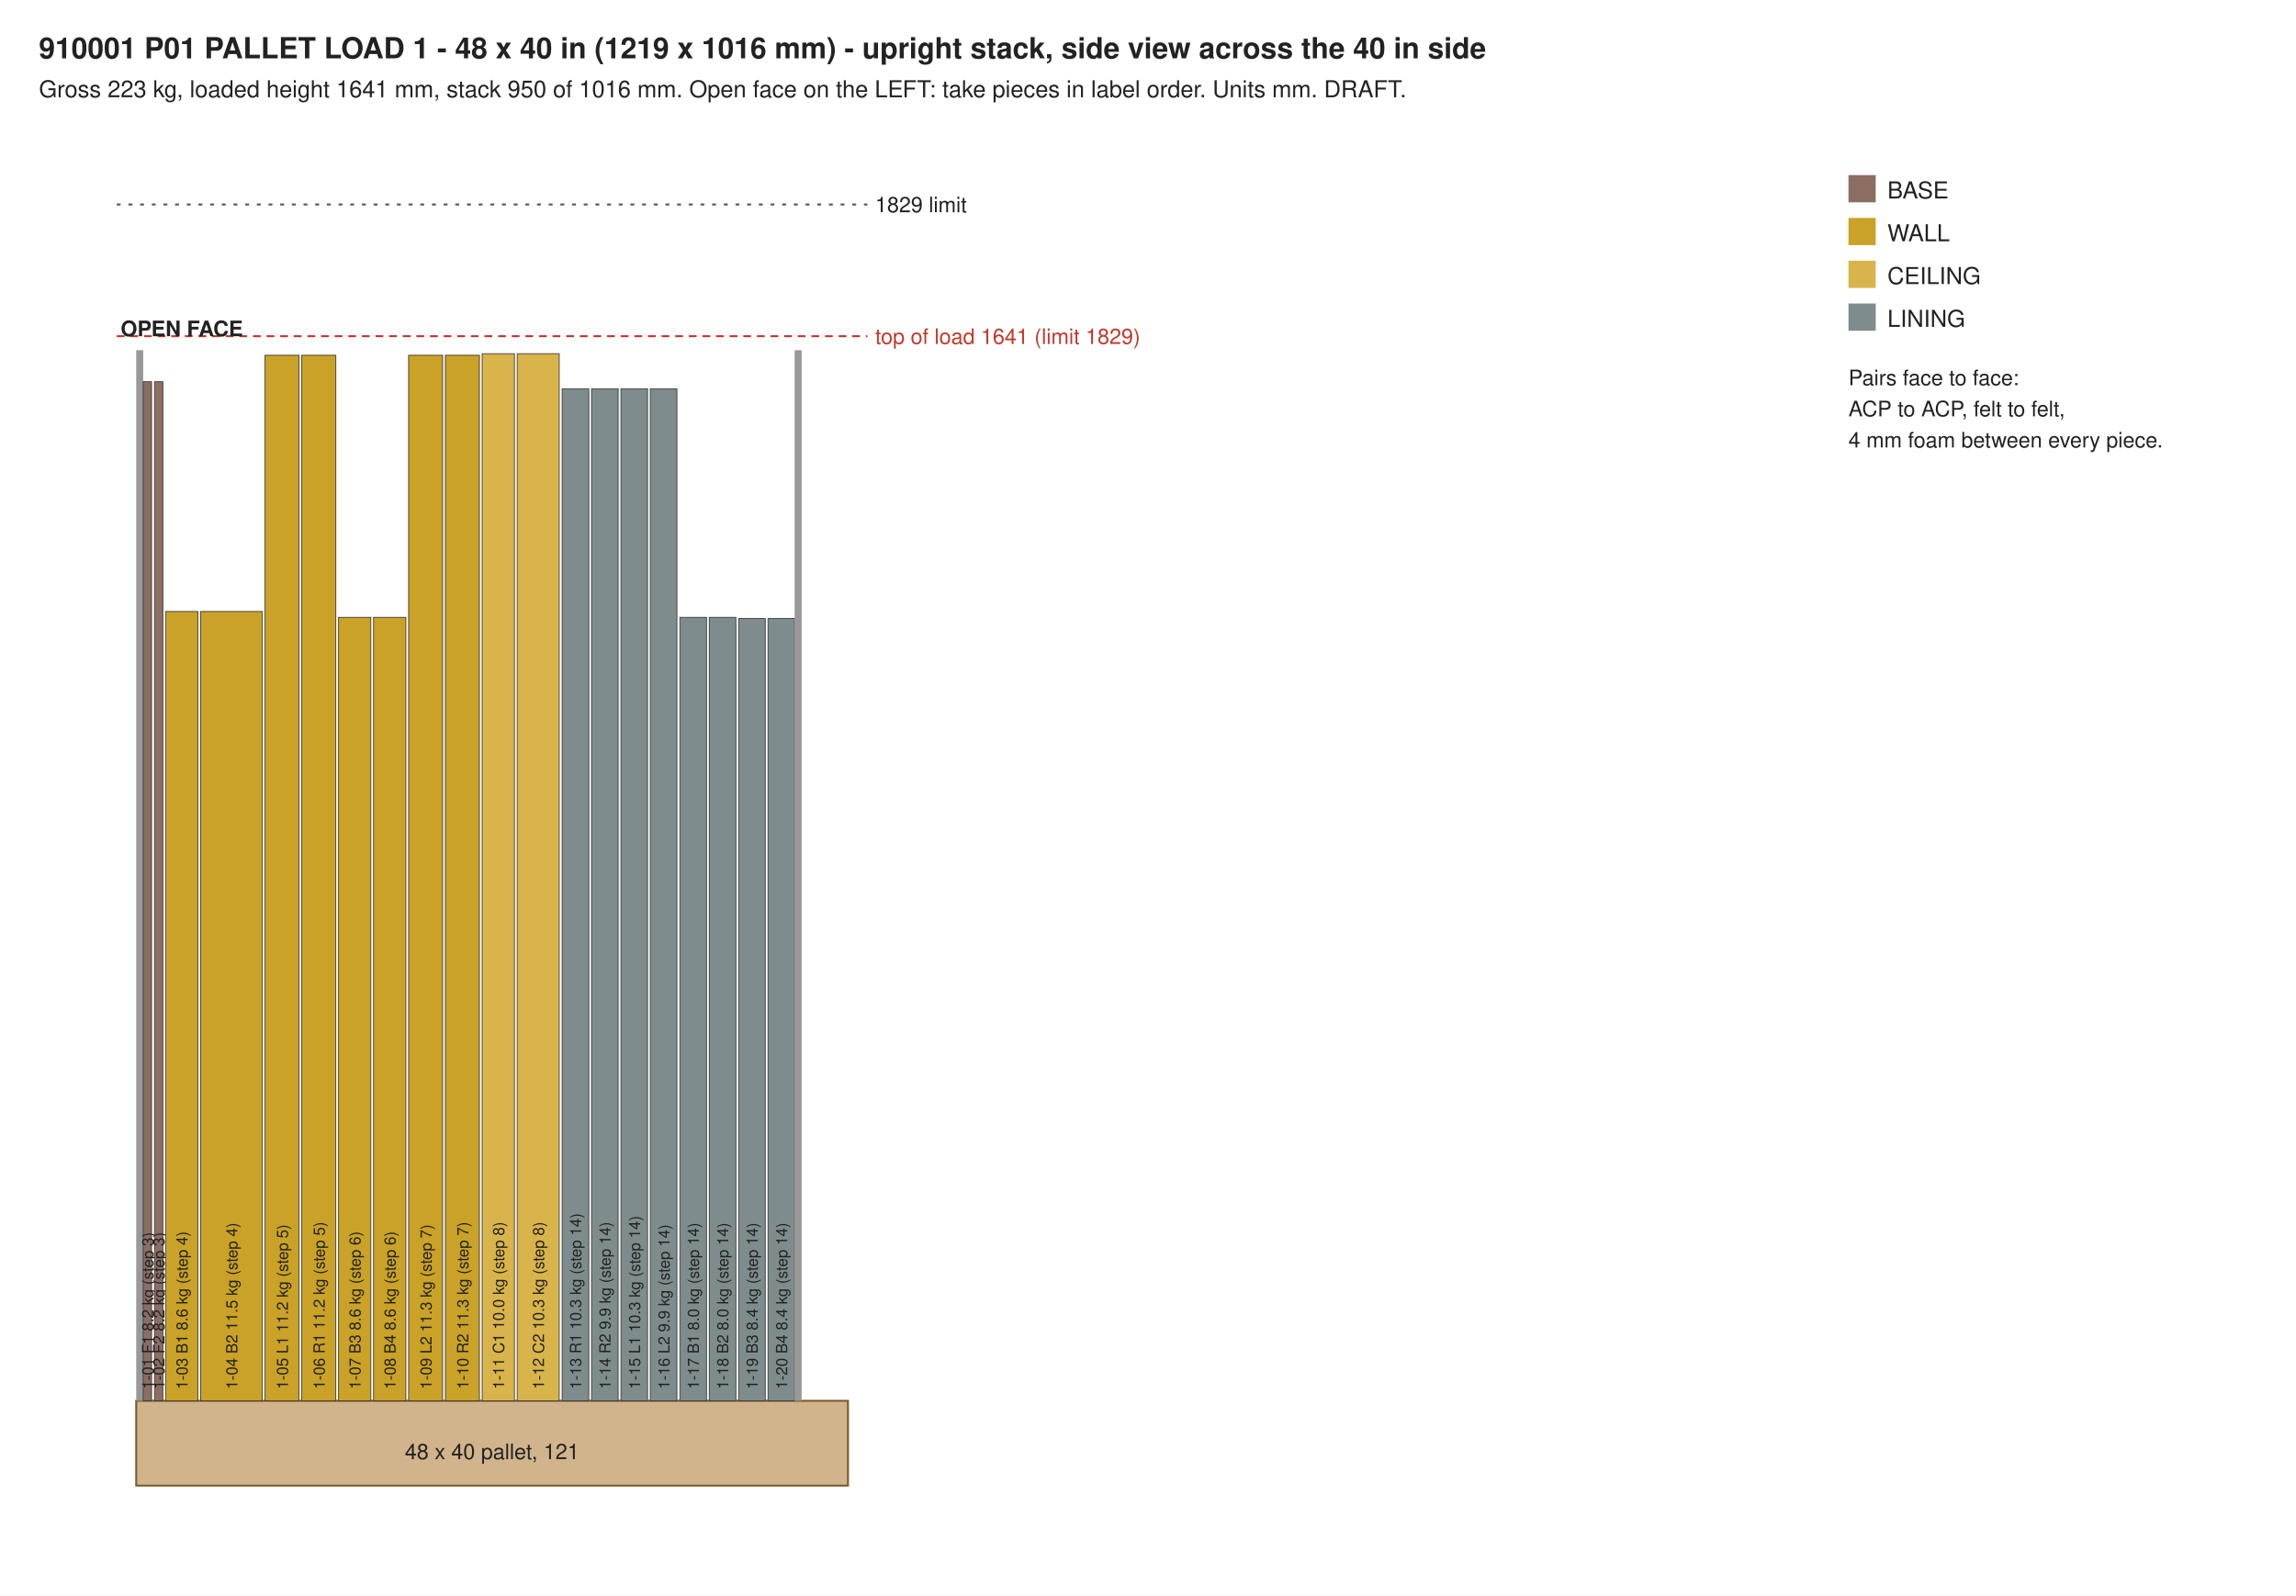
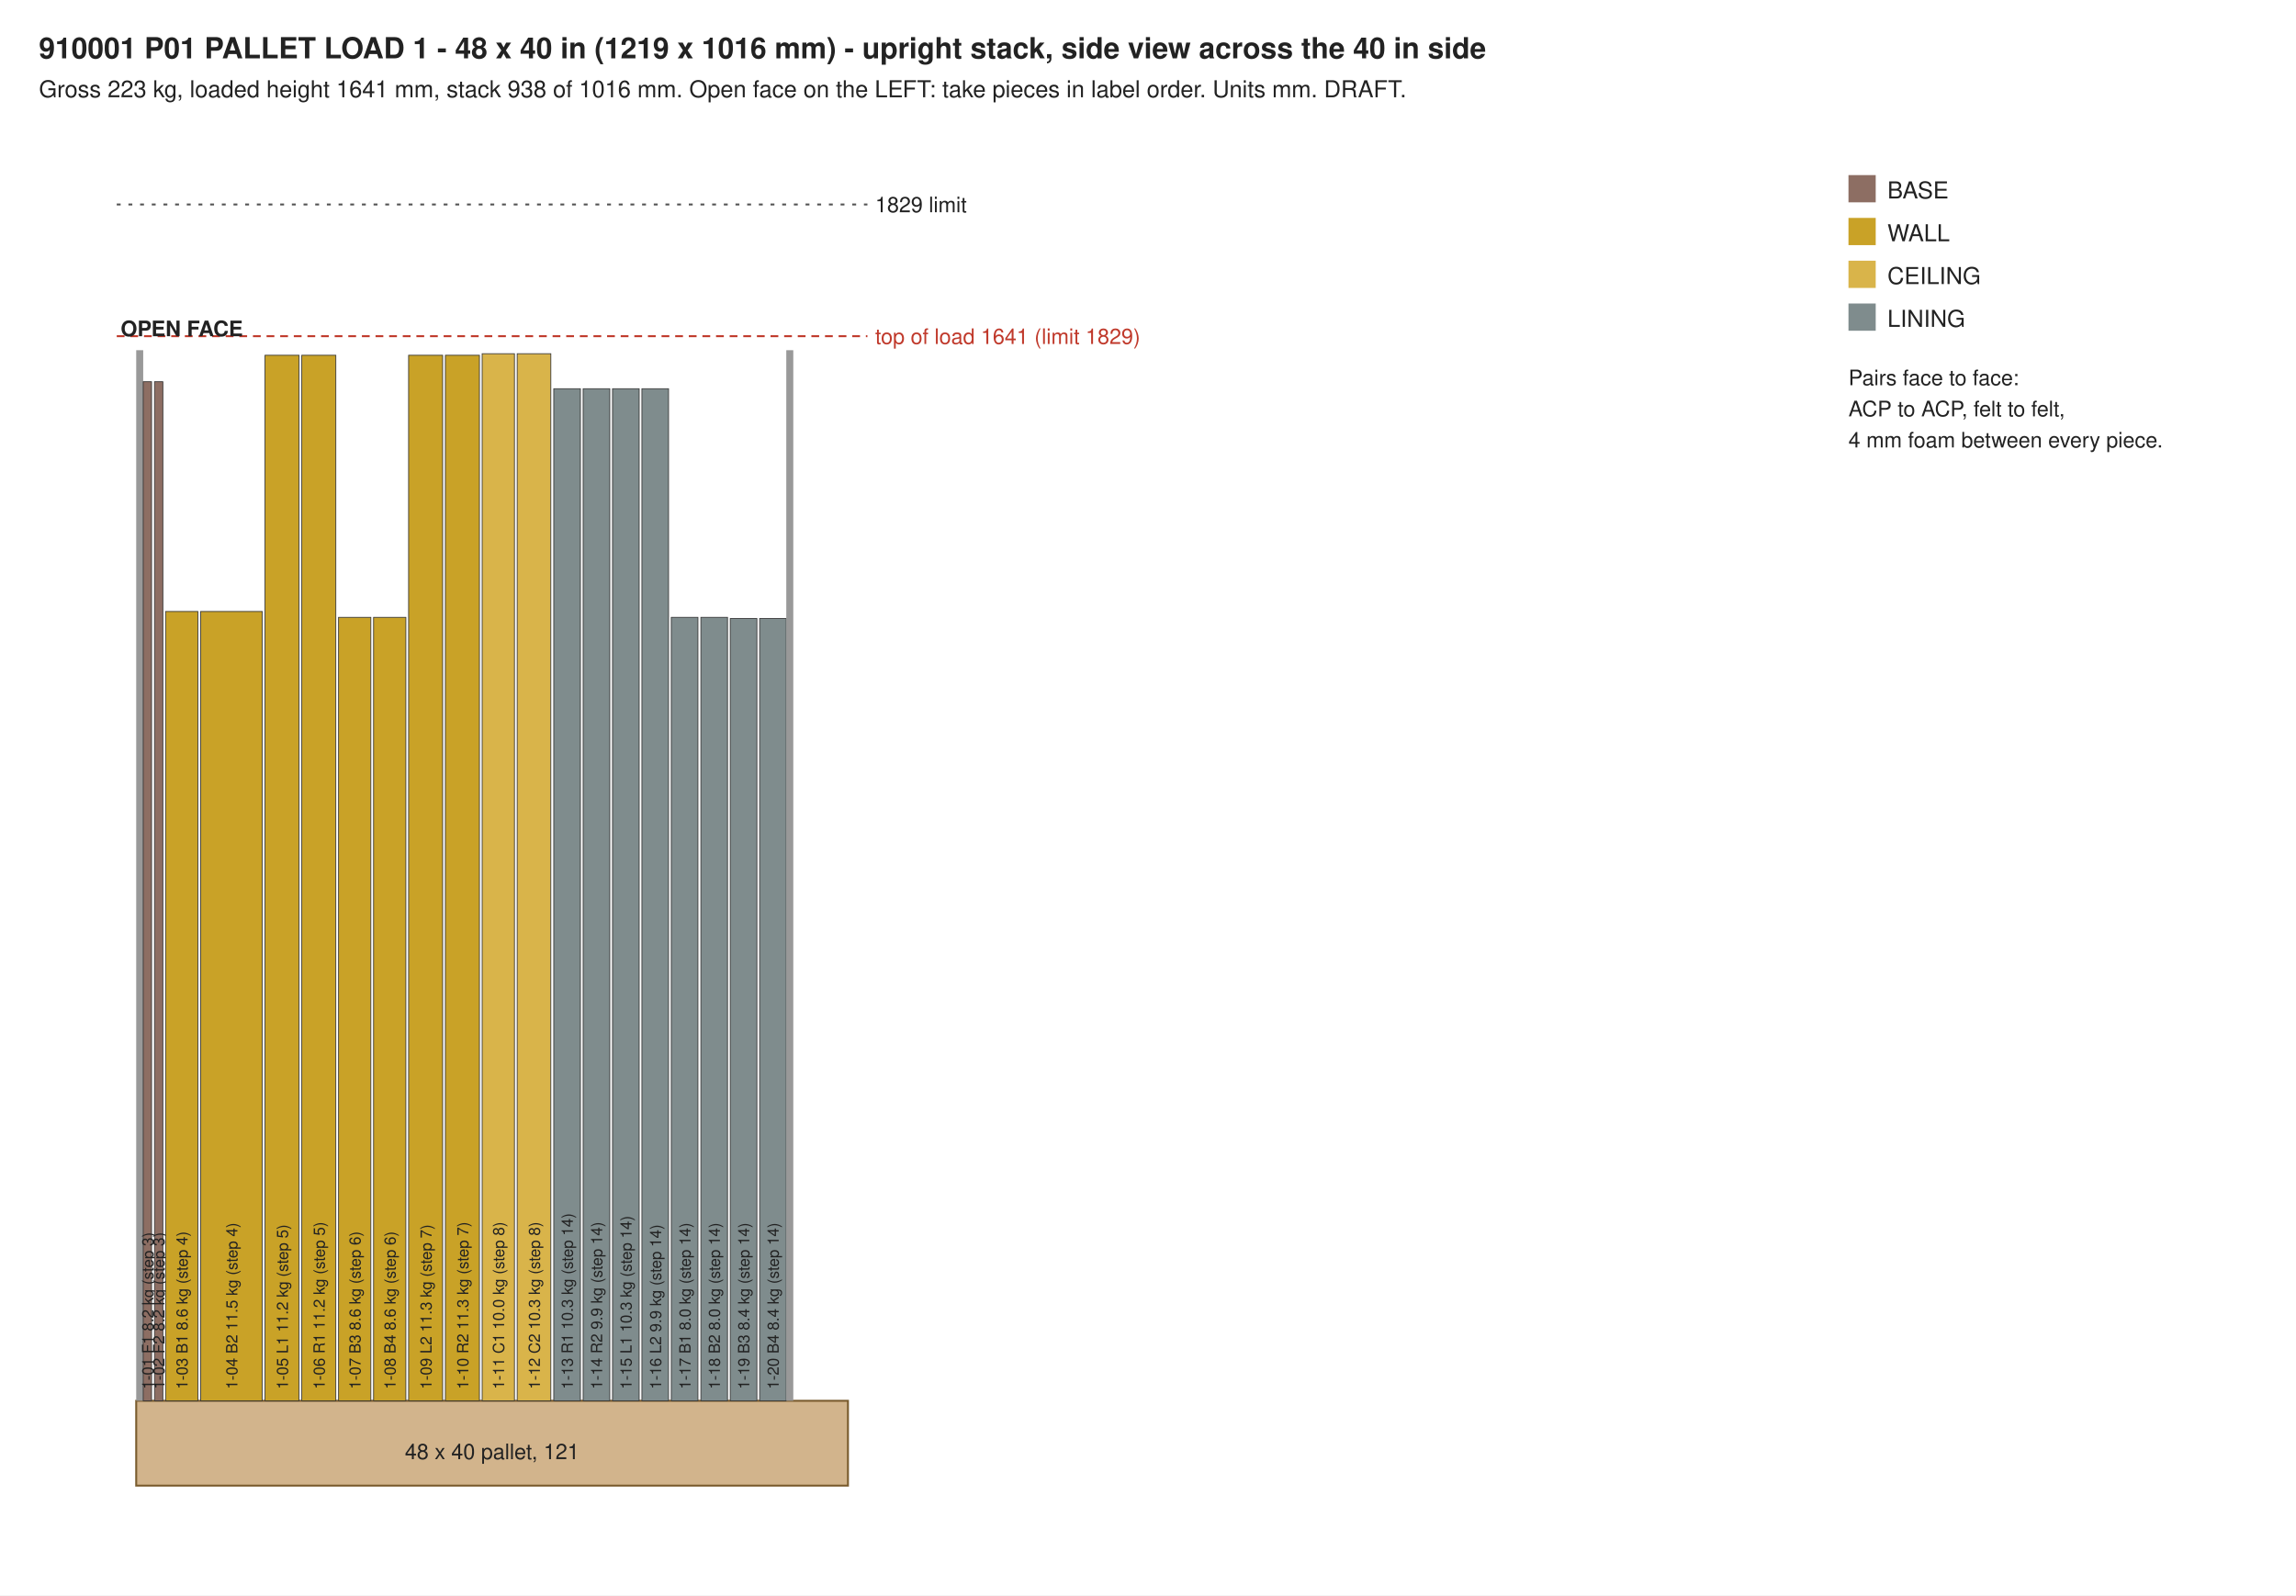
<svg xmlns="http://www.w3.org/2000/svg" width="1180" height="820" viewBox="0 0 1180 820">
  <rect width="1180" height="820" fill="#ffffff" />
  <text x="20.0" y="30.0" font-family="Helvetica, Arial, sans-serif" font-size="15" text-anchor="start" font-weight="bold" fill="#222">910001 P01  PALLET LOAD 1 - 48 x 40 in (1219 x 1016 mm) - upright stack, side view across the 40 in side</text>
-   <text x="20.0" y="50.0" font-family="Helvetica, Arial, sans-serif" font-size="12" text-anchor="start" font-weight="normal" fill="#222">Gross 223 kg, loaded height 1641 mm, stack 950 of 1016 mm. Open face on the LEFT: take pieces in label order. Units mm. DRAFT.</text>
+   <text x="20.0" y="50.0" font-family="Helvetica, Arial, sans-serif" font-size="12" text-anchor="start" font-weight="normal" fill="#222">Gross 223 kg, loaded height 1641 mm, stack 938 of 1016 mm. Open face on the LEFT: take pieces in label order. Units mm. DRAFT.</text>
  <rect x="70" y="720" width="365.8" height="43.6" fill="#d2b48c" stroke="#7a5c2e" />
  <text x="252.9" y="750.0" font-family="Helvetica, Arial, sans-serif" font-size="11" text-anchor="middle" font-weight="normal" fill="#222">48 x 40 pallet, 121</text>
  <rect x="70" y="180.0" width="3.6" height="540.0" fill="#999" />
  <rect x="73.6" y="196.2" width="4.3" height="523.8" fill="#8d6e63" stroke="#333" stroke-width="0.4" />
  <g transform="translate(78.8,714.0) rotate(-90)">
    <text x="0.0" y="0.0" font-family="Helvetica, Arial, sans-serif" font-size="8" text-anchor="start" font-weight="normal" fill="#222">1-01 F1 8.2 kg (step 3)</text>
  </g>
  <rect x="79.4" y="196.2" width="4.3" height="523.8" fill="#8d6e63" stroke="#333" stroke-width="0.4" />
  <g transform="translate(84.5,714.0) rotate(-90)">
    <text x="0.0" y="0.0" font-family="Helvetica, Arial, sans-serif" font-size="8" text-anchor="start" font-weight="normal" fill="#222">1-02 F2 8.2 kg (step 3)</text>
  </g>
  <rect x="85.1" y="314.3" width="16.6" height="405.7" fill="#c9a227" stroke="#333" stroke-width="0.4" />
  <g transform="translate(96.4,714.0) rotate(-90)">
    <text x="0.0" y="0.0" font-family="Helvetica, Arial, sans-serif" font-size="8" text-anchor="start" font-weight="normal" fill="#222">1-03 B1 8.6 kg (step 4)</text>
  </g>
  <rect x="103.1" y="314.3" width="31.7" height="405.7" fill="#c9a227" stroke="#333" stroke-width="0.4" />
  <g transform="translate(122.0,714.0) rotate(-90)">
    <text x="0.0" y="0.0" font-family="Helvetica, Arial, sans-serif" font-size="8" text-anchor="start" font-weight="normal" fill="#222">1-04 B2 11.5 kg (step 4)</text>
  </g>
  <rect x="136.2" y="182.6" width="17.5" height="537.4" fill="#c9a227" stroke="#333" stroke-width="0.4" />
  <g transform="translate(148.0,714.0) rotate(-90)">
    <text x="0.0" y="0.0" font-family="Helvetica, Arial, sans-serif" font-size="8" text-anchor="start" font-weight="normal" fill="#222">1-05 L1 11.2 kg (step 5)</text>
  </g>
  <rect x="155.1" y="182.6" width="17.5" height="537.4" fill="#c9a227" stroke="#333" stroke-width="0.4" />
  <g transform="translate(166.9,714.0) rotate(-90)">
    <text x="0.0" y="0.0" font-family="Helvetica, Arial, sans-serif" font-size="8" text-anchor="start" font-weight="normal" fill="#222">1-06 R1 11.2 kg (step 5)</text>
  </g>
  <rect x="174.0" y="317.3" width="16.6" height="402.7" fill="#c9a227" stroke="#333" stroke-width="0.4" />
  <g transform="translate(185.3,714.0) rotate(-90)">
    <text x="0.0" y="0.0" font-family="Helvetica, Arial, sans-serif" font-size="8" text-anchor="start" font-weight="normal" fill="#222">1-07 B3 8.6 kg (step 6)</text>
  </g>
  <rect x="192.0" y="317.3" width="16.6" height="402.7" fill="#c9a227" stroke="#333" stroke-width="0.4" />
  <g transform="translate(203.3,714.0) rotate(-90)">
    <text x="0.0" y="0.0" font-family="Helvetica, Arial, sans-serif" font-size="8" text-anchor="start" font-weight="normal" fill="#222">1-08 B4 8.6 kg (step 6)</text>
  </g>
  <rect x="210.0" y="182.6" width="17.5" height="537.4" fill="#c9a227" stroke="#333" stroke-width="0.4" />
  <g transform="translate(221.8,714.0) rotate(-90)">
    <text x="0.0" y="0.0" font-family="Helvetica, Arial, sans-serif" font-size="8" text-anchor="start" font-weight="normal" fill="#222">1-09 L2 11.3 kg (step 7)</text>
  </g>
  <rect x="228.9" y="182.6" width="17.5" height="537.4" fill="#c9a227" stroke="#333" stroke-width="0.4" />
  <g transform="translate(240.7,714.0) rotate(-90)">
    <text x="0.0" y="0.0" font-family="Helvetica, Arial, sans-serif" font-size="8" text-anchor="start" font-weight="normal" fill="#222">1-10 R2 11.3 kg (step 7)</text>
  </g>
  <rect x="247.8" y="181.8" width="16.6" height="538.2" fill="#d9b44a" stroke="#333" stroke-width="0.4" />
  <g transform="translate(259.1,714.0) rotate(-90)">
    <text x="0.0" y="0.0" font-family="Helvetica, Arial, sans-serif" font-size="8" text-anchor="start" font-weight="normal" fill="#222">1-11 C1 10.0 kg (step 8)</text>
  </g>
-   <rect x="265.8" y="181.8" width="21.6" height="538.2" fill="#d9b44a" stroke="#333" stroke-width="0.4" />
-   <g transform="translate(279.6,714.0) rotate(-90)">
+   <rect x="265.8" y="181.8" width="17.3" height="538.2" fill="#d9b44a" stroke="#333" stroke-width="0.4" />
+   <g transform="translate(277.5,714.0) rotate(-90)">
    <text x="0.0" y="0.0" font-family="Helvetica, Arial, sans-serif" font-size="8" text-anchor="start" font-weight="normal" fill="#222">1-12 C2 10.3 kg (step 8)</text>
  </g>
-   <rect x="288.9" y="199.8" width="13.7" height="520.2" fill="#7f8c8d" stroke="#333" stroke-width="0.4" />
-   <g transform="translate(298.7,714.0) rotate(-90)">
+   <rect x="284.6" y="199.8" width="13.7" height="520.2" fill="#7f8c8d" stroke="#333" stroke-width="0.4" />
+   <g transform="translate(294.4,714.0) rotate(-90)">
    <text x="0.0" y="0.0" font-family="Helvetica, Arial, sans-serif" font-size="8" text-anchor="start" font-weight="normal" fill="#222">1-13 R1 10.3 kg (step 14)</text>
  </g>
-   <rect x="304.0" y="199.8" width="13.7" height="520.2" fill="#7f8c8d" stroke="#333" stroke-width="0.4" />
-   <g transform="translate(313.8,714.0) rotate(-90)">
+   <rect x="299.7" y="199.8" width="13.7" height="520.2" fill="#7f8c8d" stroke="#333" stroke-width="0.4" />
+   <g transform="translate(309.5,714.0) rotate(-90)">
    <text x="0.0" y="0.0" font-family="Helvetica, Arial, sans-serif" font-size="8" text-anchor="start" font-weight="normal" fill="#222">1-14 R2 9.9 kg (step 14)</text>
  </g>
-   <rect x="319.1" y="199.8" width="13.7" height="520.2" fill="#7f8c8d" stroke="#333" stroke-width="0.4" />
-   <g transform="translate(329.0,714.0) rotate(-90)">
+   <rect x="314.8" y="199.8" width="13.7" height="520.2" fill="#7f8c8d" stroke="#333" stroke-width="0.4" />
+   <g transform="translate(324.6,714.0) rotate(-90)">
    <text x="0.0" y="0.0" font-family="Helvetica, Arial, sans-serif" font-size="8" text-anchor="start" font-weight="normal" fill="#222">1-15 L1 10.3 kg (step 14)</text>
  </g>
-   <rect x="334.2" y="199.8" width="13.7" height="520.2" fill="#7f8c8d" stroke="#333" stroke-width="0.4" />
-   <g transform="translate(344.1,714.0) rotate(-90)">
+   <rect x="329.9" y="199.8" width="13.7" height="520.2" fill="#7f8c8d" stroke="#333" stroke-width="0.4" />
+   <g transform="translate(339.8,714.0) rotate(-90)">
    <text x="0.0" y="0.0" font-family="Helvetica, Arial, sans-serif" font-size="8" text-anchor="start" font-weight="normal" fill="#222">1-16 L2 9.9 kg (step 14)</text>
  </g>
-   <rect x="349.4" y="317.3" width="13.7" height="402.7" fill="#7f8c8d" stroke="#333" stroke-width="0.4" />
-   <g transform="translate(359.2,714.0) rotate(-90)">
+   <rect x="345.0" y="317.3" width="13.7" height="402.7" fill="#7f8c8d" stroke="#333" stroke-width="0.4" />
+   <g transform="translate(354.9,714.0) rotate(-90)">
    <text x="0.0" y="0.0" font-family="Helvetica, Arial, sans-serif" font-size="8" text-anchor="start" font-weight="normal" fill="#222">1-17 B1 8.0 kg (step 14)</text>
  </g>
-   <rect x="364.5" y="317.3" width="13.7" height="402.7" fill="#7f8c8d" stroke="#333" stroke-width="0.4" />
-   <g transform="translate(374.3,714.0) rotate(-90)">
+   <rect x="360.2" y="317.3" width="13.7" height="402.7" fill="#7f8c8d" stroke="#333" stroke-width="0.4" />
+   <g transform="translate(370.0,714.0) rotate(-90)">
    <text x="0.0" y="0.0" font-family="Helvetica, Arial, sans-serif" font-size="8" text-anchor="start" font-weight="normal" fill="#222">1-18 B2 8.0 kg (step 14)</text>
  </g>
-   <rect x="379.6" y="317.9" width="13.7" height="402.1" fill="#7f8c8d" stroke="#333" stroke-width="0.4" />
-   <g transform="translate(389.4,714.0) rotate(-90)">
+   <rect x="375.3" y="317.9" width="13.7" height="402.1" fill="#7f8c8d" stroke="#333" stroke-width="0.4" />
+   <g transform="translate(385.1,714.0) rotate(-90)">
    <text x="0.0" y="0.0" font-family="Helvetica, Arial, sans-serif" font-size="8" text-anchor="start" font-weight="normal" fill="#222">1-19 B3 8.4 kg (step 14)</text>
  </g>
-   <rect x="394.7" y="317.9" width="13.7" height="402.1" fill="#7f8c8d" stroke="#333" stroke-width="0.4" />
-   <g transform="translate(404.6,714.0) rotate(-90)">
+   <rect x="390.4" y="317.9" width="13.7" height="402.1" fill="#7f8c8d" stroke="#333" stroke-width="0.4" />
+   <g transform="translate(400.2,714.0) rotate(-90)">
    <text x="0.0" y="0.0" font-family="Helvetica, Arial, sans-serif" font-size="8" text-anchor="start" font-weight="normal" fill="#222">1-20 B4 8.4 kg (step 14)</text>
  </g>
-   <rect x="408.4" y="180.0" width="3.6" height="540.0" fill="#999" />
+   <rect x="404.1" y="180.0" width="3.6" height="540.0" fill="#999" />
  <line x1="60" y1="172.8" x2="445.8" y2="172.8" stroke="#c0392b" stroke-dasharray="4 3" />
  <text x="449.8" y="176.8" font-family="Helvetica, Arial, sans-serif" font-size="11" text-anchor="start" font-weight="normal" fill="#c0392b">top of load 1641 (limit 1829)</text>
  <line x1="60" y1="105.1" x2="445.8" y2="105.1" stroke="#555" stroke-dasharray="2 4" />
  <text x="449.8" y="109.1" font-family="Helvetica, Arial, sans-serif" font-size="11" text-anchor="start" font-weight="normal" fill="#222">1829 limit</text>
  <text x="62.0" y="172.8" font-family="Helvetica, Arial, sans-serif" font-size="11" text-anchor="start" font-weight="bold" fill="#222">OPEN FACE</text>
  <rect x="950" y="90" width="14" height="14" fill="#8d6e63" />
  <text x="970.0" y="102.0" font-family="Helvetica, Arial, sans-serif" font-size="12" text-anchor="start" font-weight="normal" fill="#222">BASE</text>
  <rect x="950" y="112" width="14" height="14" fill="#c9a227" />
  <text x="970.0" y="124.0" font-family="Helvetica, Arial, sans-serif" font-size="12" text-anchor="start" font-weight="normal" fill="#222">WALL</text>
  <rect x="950" y="134" width="14" height="14" fill="#d9b44a" />
  <text x="970.0" y="146.0" font-family="Helvetica, Arial, sans-serif" font-size="12" text-anchor="start" font-weight="normal" fill="#222">CEILING</text>
  <rect x="950" y="156" width="14" height="14" fill="#7f8c8d" />
  <text x="970.0" y="168.0" font-family="Helvetica, Arial, sans-serif" font-size="12" text-anchor="start" font-weight="normal" fill="#222">LINING</text>
  <text x="950.0" y="198.0" font-family="Helvetica, Arial, sans-serif" font-size="11" text-anchor="start" font-weight="normal" fill="#222">Pairs face to face:</text>
  <text x="950.0" y="214.0" font-family="Helvetica, Arial, sans-serif" font-size="11" text-anchor="start" font-weight="normal" fill="#222">ACP to ACP, felt to felt,</text>
  <text x="950.0" y="230.0" font-family="Helvetica, Arial, sans-serif" font-size="11" text-anchor="start" font-weight="normal" fill="#222">4 mm foam between every piece.</text>
</svg>
